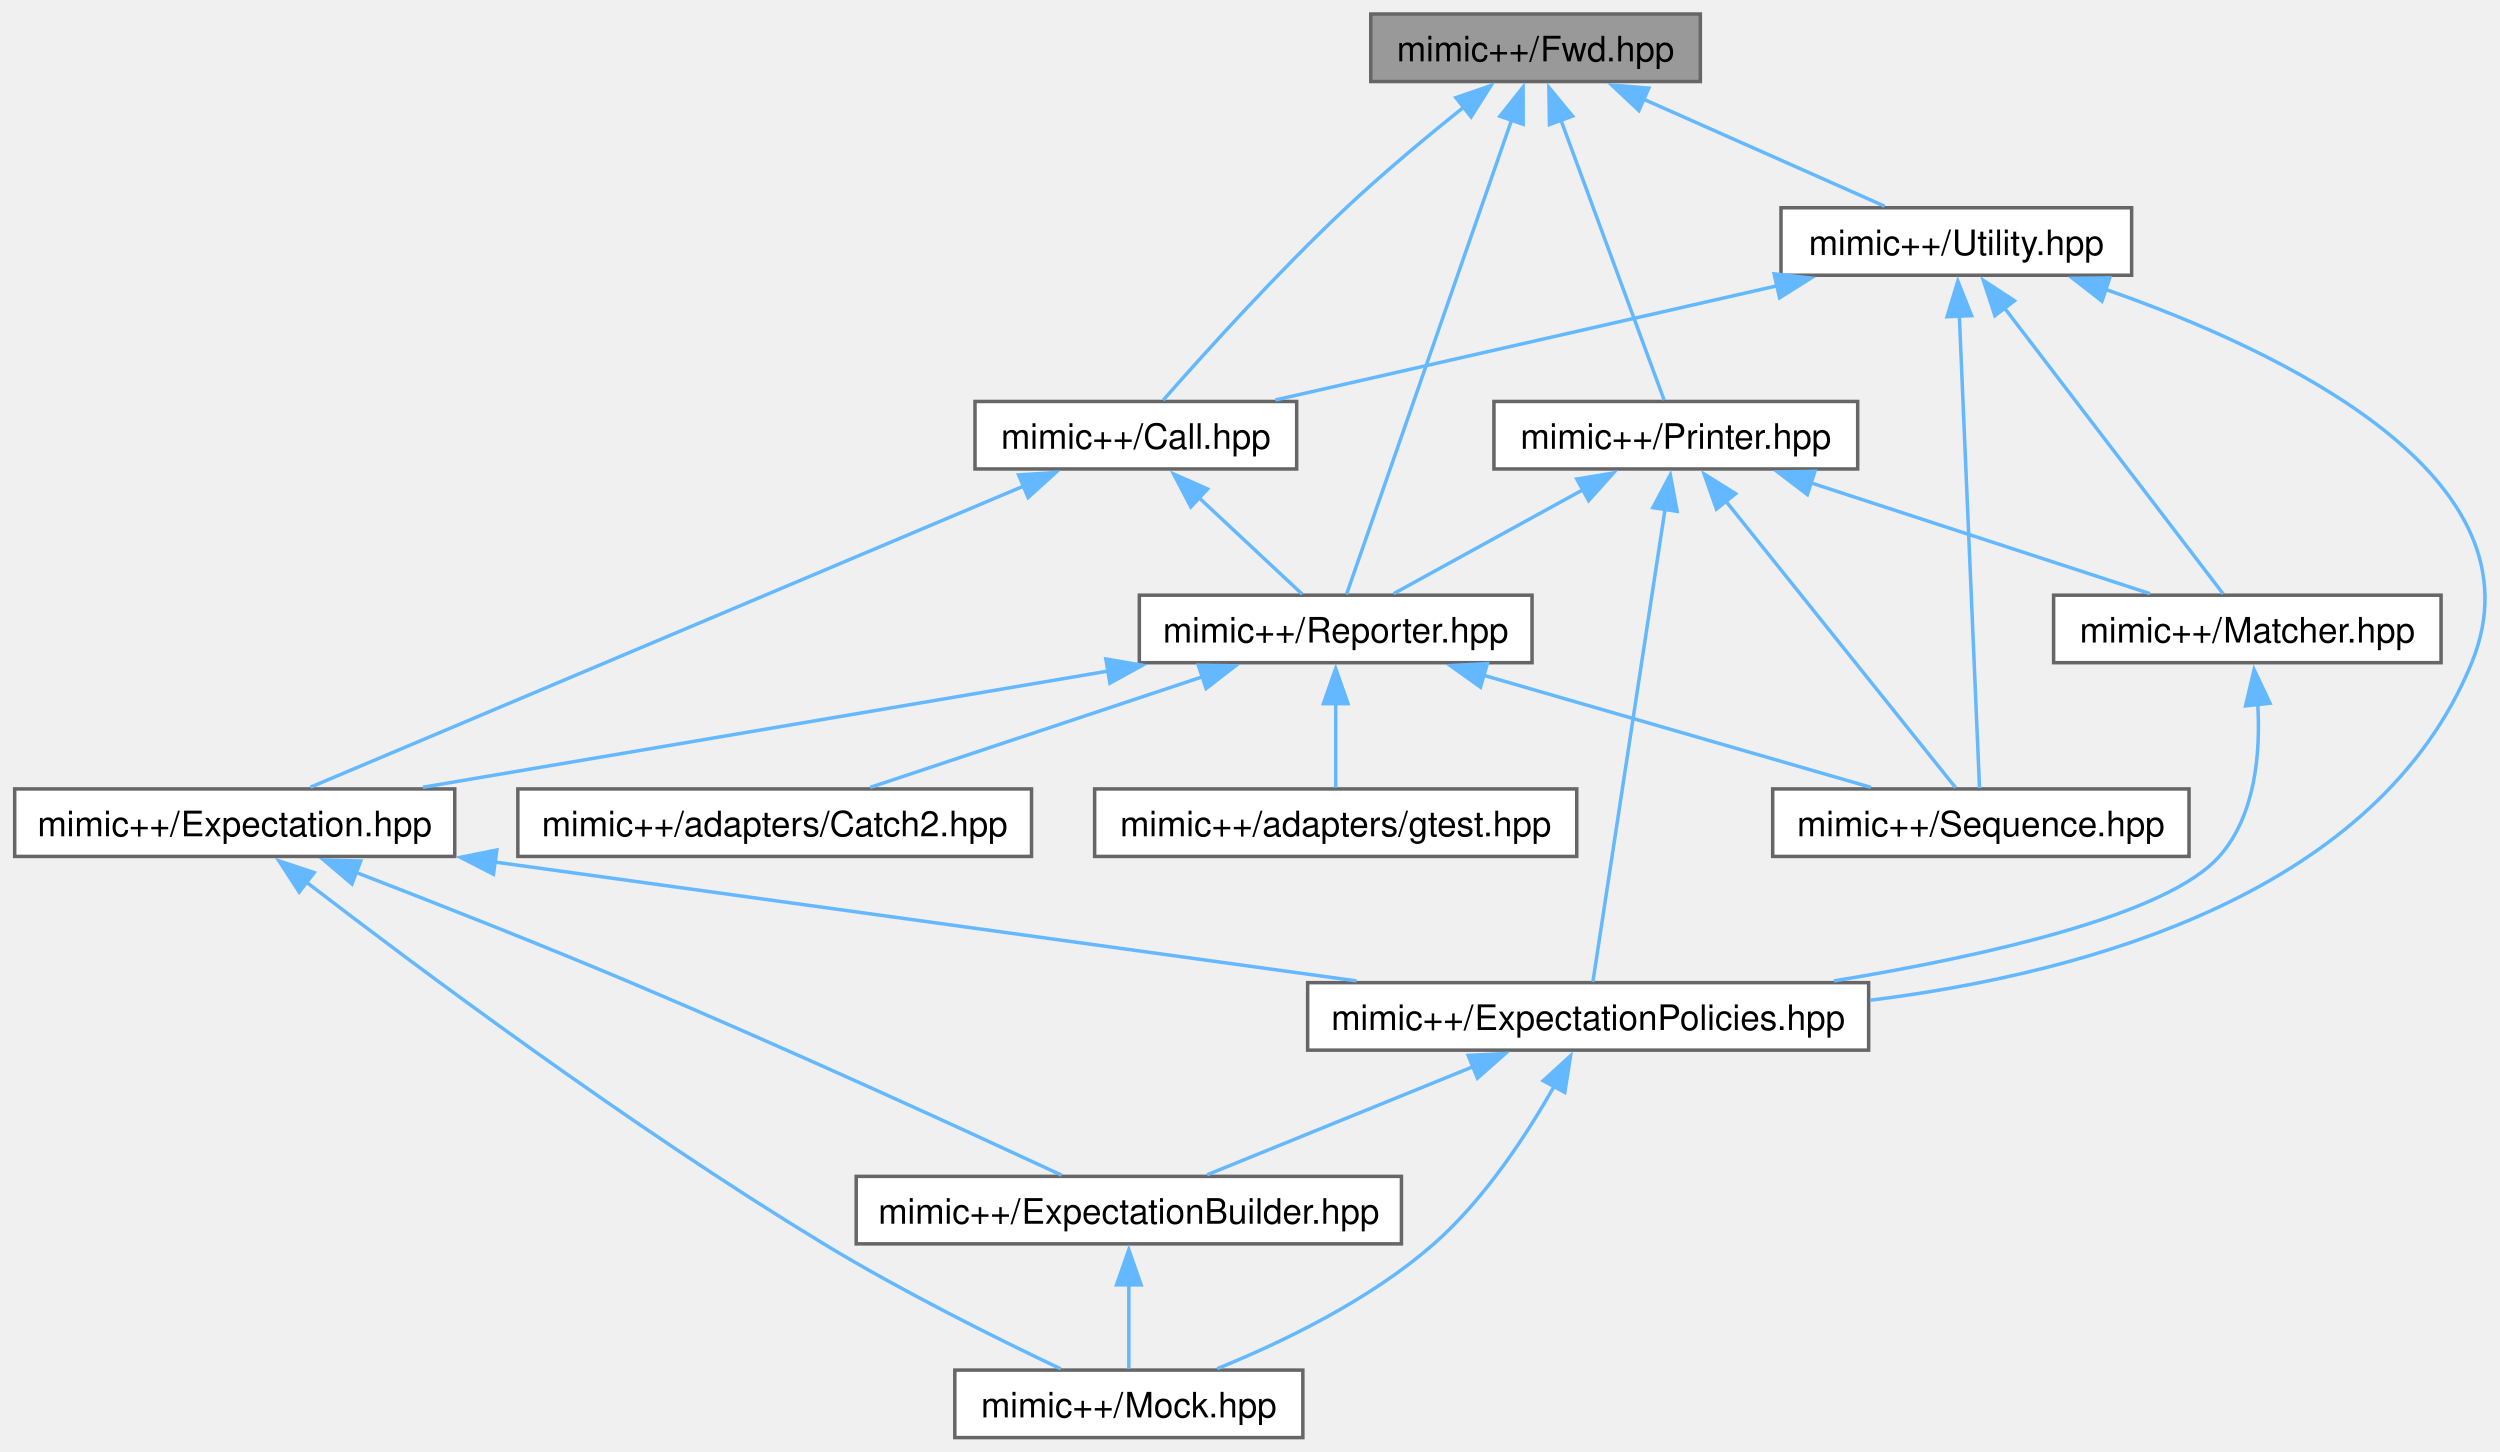
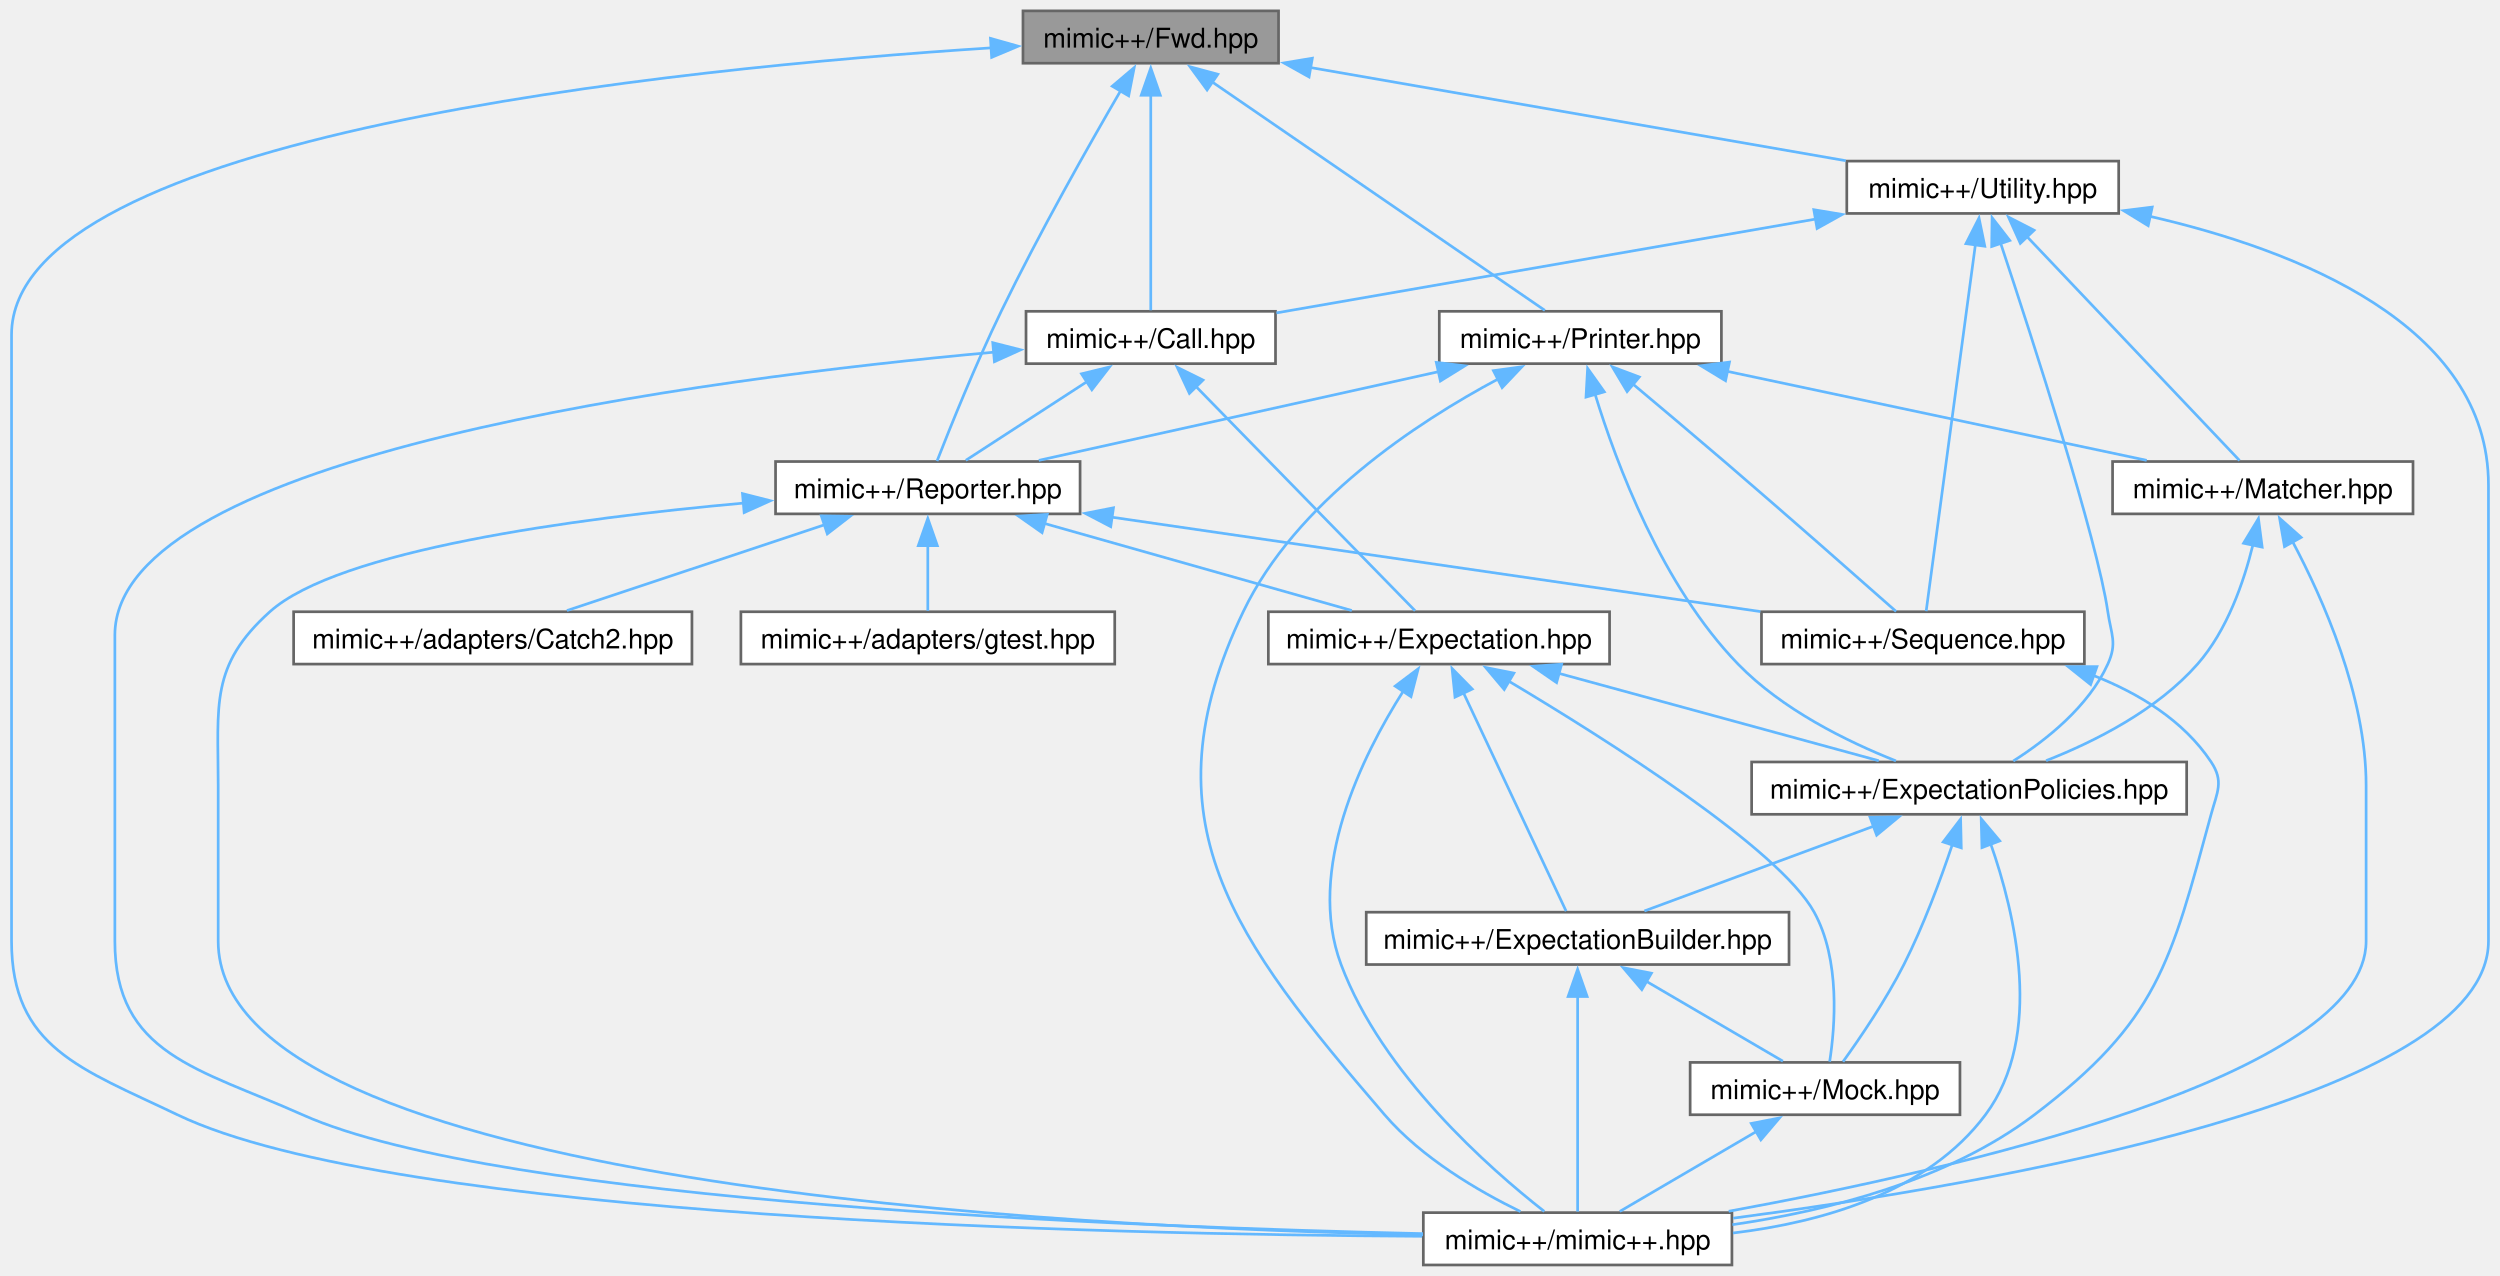
- <svg xmlns="http://www.w3.org/2000/svg" xmlns:xlink="http://www.w3.org/1999/xlink" width="713pt" height="414pt" viewBox="0.00 0.00 712.62 414.00">
-   <g id="graph0" class="graph" transform="scale(1 1) rotate(0) translate(4 410)">
+ <svg xmlns="http://www.w3.org/2000/svg" xmlns:xlink="http://www.w3.org/1999/xlink" width="919pt" height="469pt" viewBox="0.00 0.00 919.00 469.25">
+   <g id="graph0" class="graph" transform="scale(1 1) rotate(0) translate(4 465.25)">
    <g id="Node000001" class="node">
      <g id="a_Node000001">
        <a xlink:title=" ">
-           <polygon fill="#999999" stroke="#666666" points="480.75,-406 386.75,-406 386.75,-386.75 480.75,-386.75 480.75,-406" />
-           <text text-anchor="middle" x="433.75" y="-392.5" font-family="Helvetica,sans-Serif" font-size="10.00">mimic++/Fwd.hpp</text>
+           <polygon fill="#999999" stroke="#666666" points="466,-461.25 372,-461.25 372,-442 466,-442 466,-461.25" />
+           <text text-anchor="middle" x="419" y="-447.75" font-family="Helvetica,sans-Serif" font-size="10.00">mimic++/Fwd.hpp</text>
        </a>
      </g>
    </g>
    <g id="Node000002" class="node">
      <g id="a_Node000002">
        <a xlink:href="../../dc/d44/_call_8hpp.html" target="_top" xlink:title=" ">
-           <polygon fill="white" stroke="#666666" points="365.62,-295.5 273.88,-295.5 273.88,-276.25 365.62,-276.25 365.62,-295.5" />
-           <text text-anchor="middle" x="319.75" y="-282" font-family="Helvetica,sans-Serif" font-size="10.00">mimic++/Call.hpp</text>
+           <polygon fill="white" stroke="#666666" points="464.88,-350.75 373.12,-350.75 373.12,-331.5 464.88,-331.5 464.88,-350.75" />
+           <text text-anchor="middle" x="419" y="-337.25" font-family="Helvetica,sans-Serif" font-size="10.00">mimic++/Call.hpp</text>
        </a>
      </g>
    </g>
    <g id="edge1_Node000001_Node000002" class="edge">
      <g id="a_edge1_Node000001_Node000002">
        <a xlink:title=" ">
-           <path fill="none" stroke="#63b8ff" d="M413.48,-379.63C403.12,-371.33 390.48,-360.82 379.75,-350.75 360,-332.22 338.71,-308.58 327.57,-295.89" />
-           <polygon fill="#63b8ff" stroke="#63b8ff" points="411.03,-382.15 421.04,-385.61 415.37,-376.66 411.03,-382.15" />
-         </a>
-       </g>
-     </g>
-     <g id="Node000007" class="node">
-       <g id="a_Node000007">
+           <path fill="none" stroke="#63b8ff" d="M419,-430.28C419,-406.55 419,-368.39 419,-351.13" />
+           <polygon fill="#63b8ff" stroke="#63b8ff" points="415.5,-430.23 419,-440.23 422.5,-430.23 415.5,-430.23" />
+         </a>
+       </g>
+     </g>
+     <g id="Node000006" class="node">
+       <g id="a_Node000006">
+         <a xlink:href="../../d0/db9/mimic_09_09_8hpp.html" target="_top" xlink:title=" ">
+           <polygon fill="white" stroke="#666666" points="632.75,-19.25 519.25,-19.25 519.25,0 632.75,0 632.75,-19.25" />
+           <text text-anchor="middle" x="576" y="-5.75" font-family="Helvetica,sans-Serif" font-size="10.00">mimic++/mimic++.hpp</text>
+         </a>
+       </g>
+     </g>
+     <g id="edge36_Node000001_Node000006" class="edge">
+       <g id="a_edge36_Node000001_Node000006">
+         <a xlink:title=" ">
+           <path fill="none" stroke="#63b8ff" d="M360.35,-447.65C245.05,-440.19 0,-415.68 0,-342.12 0,-342.12 0,-342.12 0,-119.12 0,-79.87 25.61,-72.23 61,-55.25 140.6,-17.05 402.04,-11.21 518.8,-10.55" />
+           <polygon fill="#63b8ff" stroke="#63b8ff" points="360.04,-451.14 370.24,-448.26 360.48,-444.15 360.04,-451.14" />
+         </a>
+       </g>
+     </g>
+     <g id="Node000008" class="node">
+       <g id="a_Node000008">
        <a xlink:href="../../da/dd9/_reporter_8hpp.html" target="_top" xlink:title=" ">
-           <polygon fill="white" stroke="#666666" points="432.75,-240.25 320.75,-240.25 320.75,-221 432.75,-221 432.75,-240.25" />
-           <text text-anchor="middle" x="376.75" y="-226.75" font-family="Helvetica,sans-Serif" font-size="10.00">mimic++/Reporter.hpp</text>
-         </a>
-       </g>
-     </g>
-     <g id="edge20_Node000001_Node000007" class="edge">
-       <g id="a_edge20_Node000001_Node000007">
-         <a xlink:title=" ">
-           <path fill="none" stroke="#63b8ff" d="M427.06,-376.16C414.7,-340.65 388.74,-266.07 379.83,-240.47" />
-           <polygon fill="#63b8ff" stroke="#63b8ff" points="423.59,-376.85 430.19,-385.14 430.21,-374.55 423.59,-376.85" />
-         </a>
-       </g>
-     </g>
-     <g id="Node000011" class="node">
-       <g id="a_Node000011">
+           <polygon fill="white" stroke="#666666" points="393,-295.5 281,-295.5 281,-276.25 393,-276.25 393,-295.5" />
+           <text text-anchor="middle" x="337" y="-282" font-family="Helvetica,sans-Serif" font-size="10.00">mimic++/Reporter.hpp</text>
+         </a>
+       </g>
+     </g>
+     <g id="edge29_Node000001_Node000008" class="edge">
+       <g id="a_edge29_Node000001_Node000008">
+         <a xlink:title=" ">
+           <path fill="none" stroke="#63b8ff" d="M407.88,-431.82C396.32,-411.97 378,-379.62 364,-350.75 354.65,-331.47 345.25,-308.12 340.39,-295.68" />
+           <polygon fill="#63b8ff" stroke="#63b8ff" points="404.83,-433.54 412.91,-440.4 410.87,-430 404.83,-433.54" />
+         </a>
+       </g>
+     </g>
+     <g id="Node000012" class="node">
+       <g id="a_Node000012">
        <a xlink:href="../../da/dab/_printer_8hpp.html" target="_top" xlink:title=" ">
-           <polygon fill="white" stroke="#666666" points="525.62,-295.5 421.88,-295.5 421.88,-276.25 525.62,-276.25 525.62,-295.5" />
-           <text text-anchor="middle" x="473.75" y="-282" font-family="Helvetica,sans-Serif" font-size="10.00">mimic++/Printer.hpp</text>
-         </a>
-       </g>
-     </g>
-     <g id="edge14_Node000001_Node000011" class="edge">
-       <g id="a_edge14_Node000001_Node000011">
-         <a xlink:title=" ">
-           <path fill="none" stroke="#63b8ff" d="M440.89,-376.01C449.61,-352.37 463.98,-313.38 470.43,-295.88" />
-           <polygon fill="#63b8ff" stroke="#63b8ff" points="437.72,-374.48 437.55,-385.08 444.29,-376.9 437.72,-374.48" />
-         </a>
-       </g>
-     </g>
-     <g id="Node000013" class="node">
-       <g id="a_Node000013">
+           <polygon fill="white" stroke="#666666" points="628.88,-350.75 525.12,-350.75 525.12,-331.5 628.88,-331.5 628.88,-350.75" />
+           <text text-anchor="middle" x="577" y="-337.25" font-family="Helvetica,sans-Serif" font-size="10.00">mimic++/Printer.hpp</text>
+         </a>
+       </g>
+     </g>
+     <g id="edge21_Node000001_Node000012" class="edge">
+       <g id="a_edge21_Node000001_Node000012">
+         <a xlink:title=" ">
+           <path fill="none" stroke="#63b8ff" d="M441.63,-435.08C475.19,-412.04 537.06,-369.55 563.95,-351.09" />
+           <polygon fill="#63b8ff" stroke="#63b8ff" points="439.71,-432.16 433.45,-440.7 443.67,-437.93 439.71,-432.16" />
+         </a>
+       </g>
+     </g>
+     <g id="Node000014" class="node">
+       <g id="a_Node000014">
        <a xlink:href="../../d4/d2c/_utility_8hpp.html" target="_top" xlink:title=" ">
-           <polygon fill="white" stroke="#666666" points="603.75,-350.75 503.75,-350.75 503.75,-331.5 603.75,-331.5 603.75,-350.75" />
-           <text text-anchor="middle" x="553.75" y="-337.25" font-family="Helvetica,sans-Serif" font-size="10.00">mimic++/Utility.hpp</text>
-         </a>
-       </g>
-     </g>
-     <g id="edge21_Node000001_Node000013" class="edge">
-       <g id="a_edge21_Node000001_Node000013">
-         <a xlink:title=" ">
-           <path fill="none" stroke="#63b8ff" d="M464.41,-381.77C486.02,-372.18 514.38,-359.59 533.29,-351.2" />
-           <polygon fill="#63b8ff" stroke="#63b8ff" points="463.21,-378.47 455.49,-385.73 466.05,-384.87 463.21,-378.47" />
+           <polygon fill="white" stroke="#666666" points="775,-406 675,-406 675,-386.75 775,-386.75 775,-406" />
+           <text text-anchor="middle" x="725" y="-392.5" font-family="Helvetica,sans-Serif" font-size="10.00">mimic++/Utility.hpp</text>
+         </a>
+       </g>
+     </g>
+     <g id="edge30_Node000001_Node000014" class="edge">
+       <g id="a_edge30_Node000001_Node000014">
+         <a xlink:title=" ">
+           <path fill="none" stroke="#63b8ff" d="M477.49,-440.45C534.56,-430.51 620.48,-415.56 674.61,-406.14" />
+           <polygon fill="#63b8ff" stroke="#63b8ff" points="477.22,-436.94 467.97,-442.1 478.42,-443.84 477.22,-436.94" />
        </a>
      </g>
    </g>
    <g id="Node000003" class="node">
      <g id="a_Node000003">
        <a xlink:href="../../d5/d8a/_expectation_8hpp.html" target="_top" xlink:title=" ">
-           <polygon fill="white" stroke="#666666" points="125.5,-185 0,-185 0,-165.75 125.5,-165.75 125.5,-185" />
-           <text text-anchor="middle" x="62.75" y="-171.5" font-family="Helvetica,sans-Serif" font-size="10.00">mimic++/Expectation.hpp</text>
+           <polygon fill="white" stroke="#666666" points="587.75,-240.25 462.25,-240.25 462.25,-221 587.75,-221 587.75,-240.25" />
+           <text text-anchor="middle" x="525" y="-226.75" font-family="Helvetica,sans-Serif" font-size="10.00">mimic++/Expectation.hpp</text>
        </a>
      </g>
    </g>
    <g id="edge2_Node000002_Node000003" class="edge">
      <g id="a_edge2_Node000002_Node000003">
        <a xlink:title=" ">
-           <path fill="none" stroke="#63b8ff" d="M287.77,-271.38C234.66,-248.95 129.61,-204.6 84.34,-185.49" />
-           <polygon fill="#63b8ff" stroke="#63b8ff" points="286.31,-274.56 296.89,-275.22 289.03,-268.11 286.31,-274.56" />
-         </a>
-       </g>
-     </g>
-     <g id="edge9_Node000002_Node000007" class="edge">
-       <g id="a_edge9_Node000002_Node000007">
-         <a xlink:title=" ">
-           <path fill="none" stroke="#63b8ff" d="M337.7,-268.11C347.48,-258.97 359.19,-248.03 367.22,-240.52" />
-           <polygon fill="#63b8ff" stroke="#63b8ff" points="335.44,-265.42 330.53,-274.81 340.22,-270.54 335.44,-265.42" />
+           <path fill="none" stroke="#63b8ff" d="M435.45,-323.28C458.21,-299.99 498.48,-258.77 516.21,-240.63" />
+           <polygon fill="#63b8ff" stroke="#63b8ff" points="433.22,-320.56 428.73,-330.16 438.22,-325.46 433.22,-320.56" />
+         </a>
+       </g>
+     </g>
+     <g id="edge20_Node000002_Node000006" class="edge">
+       <g id="a_edge20_Node000002_Node000006">
+         <a xlink:title=" ">
+           <path fill="none" stroke="#63b8ff" d="M361.48,-335.74C255.02,-326.02 38,-298.07 38,-231.62 38,-231.62 38,-231.62 38,-119.12 38,-77.34 68.86,-72.32 107,-55.25 179.32,-22.88 410.82,-13.95 519.12,-11.52" />
+           <polygon fill="#63b8ff" stroke="#63b8ff" points="360.89,-339.2 371.16,-336.59 361.5,-332.22 360.89,-339.2" />
+         </a>
+       </g>
+     </g>
+     <g id="edge13_Node000002_Node000008" class="edge">
+       <g id="a_edge13_Node000002_Node000008">
+         <a xlink:title=" ">
+           <path fill="none" stroke="#63b8ff" d="M395.79,-325.05C381.35,-315.67 363.25,-303.92 350.98,-295.95" />
+           <polygon fill="#63b8ff" stroke="#63b8ff" points="393.53,-327.76 403.82,-330.27 397.34,-321.89 393.53,-327.76" />
        </a>
      </g>
    </g>
    <g id="Node000004" class="node">
      <g id="a_Node000004">
        <a xlink:href="../../d2/d4f/_expectation_builder_8hpp.html" target="_top" xlink:title=" ">
-           <polygon fill="white" stroke="#666666" points="395.5,-74.5 240,-74.5 240,-55.25 395.5,-55.25 395.5,-74.5" />
-           <text text-anchor="middle" x="317.75" y="-61" font-family="Helvetica,sans-Serif" font-size="10.00">mimic++/ExpectationBuilder.hpp</text>
+           <polygon fill="white" stroke="#666666" points="653.75,-129.75 498.25,-129.75 498.25,-110.5 653.75,-110.5 653.75,-129.75" />
+           <text text-anchor="middle" x="576" y="-116.25" font-family="Helvetica,sans-Serif" font-size="10.00">mimic++/ExpectationBuilder.hpp</text>
        </a>
      </g>
    </g>
    <g id="edge3_Node000003_Node000004" class="edge">
      <g id="a_edge3_Node000003_Node000004">
        <a xlink:title=" ">
-           <path fill="none" stroke="#63b8ff" d="M97.38,-161.18C119.83,-152.51 149.65,-140.77 175.75,-129.75 220.08,-111.04 271.41,-87.47 298.58,-74.84" />
-           <polygon fill="#63b8ff" stroke="#63b8ff" points="96.18,-157.89 88.1,-164.75 98.69,-164.43 96.18,-157.89" />
+           <path fill="none" stroke="#63b8ff" d="M533.95,-210.58C545.05,-186.97 563.5,-147.71 571.77,-130.13" />
+           <polygon fill="#63b8ff" stroke="#63b8ff" points="530.9,-208.84 529.82,-219.38 537.24,-211.82 530.9,-208.84" />
        </a>
      </g>
    </g>
    <g id="Node000005" class="node">
      <g id="a_Node000005">
        <a xlink:href="../../d5/dc5/_mock_8hpp.html" target="_top" xlink:title=" ">
-           <polygon fill="white" stroke="#666666" points="367.38,-19.25 268.12,-19.25 268.12,0 367.38,0 367.38,-19.25" />
-           <text text-anchor="middle" x="317.75" y="-5.75" font-family="Helvetica,sans-Serif" font-size="10.00">mimic++/Mock.hpp</text>
-         </a>
-       </g>
-     </g>
-     <g id="edge8_Node000003_Node000005" class="edge">
-       <g id="a_edge8_Node000003_Node000005">
-         <a xlink:title=" ">
-           <path fill="none" stroke="#63b8ff" d="M83.12,-158.48C114.1,-134.66 175.31,-88.89 230.75,-55.25 253.24,-41.6 280.39,-28.12 298.31,-19.61" />
-           <polygon fill="#63b8ff" stroke="#63b8ff" points="81.14,-155.59 75.37,-164.48 85.42,-161.13 81.14,-155.59" />
-         </a>
-       </g>
-     </g>
-     <g id="Node000006" class="node">
-       <g id="a_Node000006">
+           <polygon fill="white" stroke="#666666" points="716.62,-74.5 617.38,-74.5 617.38,-55.25 716.62,-55.25 716.62,-74.5" />
+           <text text-anchor="middle" x="667" y="-61" font-family="Helvetica,sans-Serif" font-size="10.00">mimic++/Mock.hpp</text>
+         </a>
+       </g>
+     </g>
+     <g id="edge11_Node000003_Node000005" class="edge">
+       <g id="a_edge11_Node000003_Node000005">
+         <a xlink:title=" ">
+           <path fill="none" stroke="#63b8ff" d="M550.74,-214.68C587,-193.06 650.14,-153.09 663,-129.75 672.65,-112.23 670.71,-87.77 668.7,-74.79" />
+           <polygon fill="#63b8ff" stroke="#63b8ff" points="549,-211.65 542.17,-219.75 552.56,-217.68 549,-211.65" />
+         </a>
+       </g>
+     </g>
+     <g id="edge12_Node000003_Node000006" class="edge">
+       <g id="a_edge12_Node000003_Node000006">
+         <a xlink:title=" ">
+           <path fill="none" stroke="#63b8ff" d="M511.86,-211.04C496.84,-187.39 475.92,-145.42 489,-110.5 504.08,-70.23 543.55,-35.5 563.73,-19.7" />
+           <polygon fill="#63b8ff" stroke="#63b8ff" points="508.89,-212.9 517.36,-219.27 514.71,-209.01 508.89,-212.9" />
+         </a>
+       </g>
+     </g>
+     <g id="Node000007" class="node">
+       <g id="a_Node000007">
        <a xlink:href="../../d8/de5/_expectation_policies_8hpp.html" target="_top" xlink:title=" ">
-           <polygon fill="white" stroke="#666666" points="528.75,-129.75 368.75,-129.75 368.75,-110.5 528.75,-110.5 528.75,-129.75" />
-           <text text-anchor="middle" x="448.75" y="-116.25" font-family="Helvetica,sans-Serif" font-size="10.00">mimic++/ExpectationPolicies.hpp</text>
-         </a>
-       </g>
-     </g>
-     <g id="edge5_Node000003_Node000006" class="edge">
-       <g id="a_edge5_Node000003_Node000006">
-         <a xlink:title=" ">
-           <path fill="none" stroke="#63b8ff" d="M136.73,-164.17C207.84,-154.36 314.32,-139.67 382.67,-130.24" />
-           <polygon fill="#63b8ff" stroke="#63b8ff" points="136.55,-160.66 127.13,-165.49 137.51,-167.59 136.55,-160.66" />
+           <polygon fill="white" stroke="#666666" points="800,-185 640,-185 640,-165.75 800,-165.75 800,-185" />
+           <text text-anchor="middle" x="720" y="-171.5" font-family="Helvetica,sans-Serif" font-size="10.00">mimic++/ExpectationPolicies.hpp</text>
+         </a>
+       </g>
+     </g>
+     <g id="edge7_Node000003_Node000007" class="edge">
+       <g id="a_edge7_Node000003_Node000007">
+         <a xlink:title=" ">
+           <path fill="none" stroke="#63b8ff" d="M569.15,-217.57C604.85,-207.82 654.35,-194.3 686.76,-185.45" />
+           <polygon fill="#63b8ff" stroke="#63b8ff" points="568.26,-214.18 559.54,-220.19 570.11,-220.94 568.26,-214.18" />
        </a>
      </g>
    </g>
    <g id="edge4_Node000004_Node000005" class="edge">
      <g id="a_edge4_Node000004_Node000005">
        <a xlink:title=" ">
-           <path fill="none" stroke="#63b8ff" d="M317.75,-43.63C317.75,-35.34 317.75,-26.17 317.75,-19.61" />
-           <polygon fill="#63b8ff" stroke="#63b8ff" points="314.25,-43.57 317.75,-53.57 321.25,-43.57 314.25,-43.57" />
-         </a>
-       </g>
-     </g>
-     <g id="edge6_Node000006_Node000004" class="edge">
-       <g id="a_edge6_Node000006_Node000004">
-         <a xlink:title=" ">
-           <path fill="none" stroke="#63b8ff" d="M415.93,-105.78C392.25,-96.16 360.91,-83.42 340.08,-74.95" />
-           <polygon fill="#63b8ff" stroke="#63b8ff" points="414.54,-109 425.13,-109.52 417.18,-102.51 414.54,-109" />
-         </a>
-       </g>
-     </g>
-     <g id="edge7_Node000006_Node000005" class="edge">
-       <g id="a_edge7_Node000006_Node000005">
-         <a xlink:title=" ">
-           <path fill="none" stroke="#63b8ff" d="M439.16,-100.38C431.35,-86.56 419.28,-68.01 404.75,-55.25 386.51,-39.23 361.5,-27.18 342.98,-19.67" />
-           <polygon fill="#63b8ff" stroke="#63b8ff" points="435.93,-101.77 443.74,-108.92 442.09,-98.45 435.93,-101.77" />
-         </a>
-       </g>
-     </g>
-     <g id="edge10_Node000007_Node000003" class="edge">
-       <g id="a_edge10_Node000007_Node000003">
-         <a xlink:title=" ">
-           <path fill="none" stroke="#63b8ff" d="M311.93,-218.63C254.14,-208.83 170.54,-194.65 116.41,-185.48" />
-           <polygon fill="#63b8ff" stroke="#63b8ff" points="311.19,-222.06 321.64,-220.28 312.36,-215.16 311.19,-222.06" />
-         </a>
-       </g>
-     </g>
-     <g id="Node000008" class="node">
-       <g id="a_Node000008">
-         <a xlink:href="../../d8/de4/_sequence_8hpp.html" target="_top" xlink:title=" ">
-           <polygon fill="white" stroke="#666666" points="620.12,-185 501.38,-185 501.38,-165.75 620.12,-165.75 620.12,-185" />
-           <text text-anchor="middle" x="560.75" y="-171.5" font-family="Helvetica,sans-Serif" font-size="10.00">mimic++/Sequence.hpp</text>
-         </a>
-       </g>
-     </g>
-     <g id="edge11_Node000007_Node000008" class="edge">
-       <g id="a_edge11_Node000007_Node000008">
-         <a xlink:title=" ">
-           <path fill="none" stroke="#63b8ff" d="M418.85,-217.44C452.5,-207.7 498.93,-194.27 529.38,-185.45" />
-           <polygon fill="#63b8ff" stroke="#63b8ff" points="418.05,-214.03 409.42,-220.17 420,-220.75 418.05,-214.03" />
+           <path fill="none" stroke="#63b8ff" d="M601.29,-104.32C617.4,-94.9 637.74,-83 651.49,-74.95" />
+           <polygon fill="#63b8ff" stroke="#63b8ff" points="599.61,-101.26 592.74,-109.33 603.14,-107.3 599.61,-101.26" />
+         </a>
+       </g>
+     </g>
+     <g id="edge6_Node000004_Node000006" class="edge">
+       <g id="a_edge6_Node000004_Node000006">
+         <a xlink:title=" ">
+           <path fill="none" stroke="#63b8ff" d="M576,-98.78C576,-75.05 576,-36.89 576,-19.63" />
+           <polygon fill="#63b8ff" stroke="#63b8ff" points="572.5,-98.73 576,-108.73 579.5,-98.73 572.5,-98.73" />
+         </a>
+       </g>
+     </g>
+     <g id="edge5_Node000005_Node000006" class="edge">
+       <g id="a_edge5_Node000005_Node000006">
+         <a xlink:title=" ">
+           <path fill="none" stroke="#63b8ff" d="M641.71,-49.07C625.6,-39.65 605.26,-27.75 591.51,-19.7" />
+           <polygon fill="#63b8ff" stroke="#63b8ff" points="639.86,-52.05 650.26,-54.08 643.39,-46.01 639.86,-52.05" />
+         </a>
+       </g>
+     </g>
+     <g id="edge8_Node000007_Node000004" class="edge">
+       <g id="a_edge8_Node000007_Node000004">
+         <a xlink:title=" ">
+           <path fill="none" stroke="#63b8ff" d="M684.97,-161.42C658.83,-151.75 623.76,-138.79 600.55,-130.2" />
+           <polygon fill="#63b8ff" stroke="#63b8ff" points="683.56,-164.63 694.15,-164.82 685.99,-158.07 683.56,-164.63" />
+         </a>
+       </g>
+     </g>
+     <g id="edge9_Node000007_Node000005" class="edge">
+       <g id="a_edge9_Node000007_Node000005">
+         <a xlink:title=" ">
+           <path fill="none" stroke="#63b8ff" d="M713.81,-154.59C709.48,-141.73 703.21,-124.76 696,-110.5 689.42,-97.47 679.91,-83.53 673.6,-74.76" />
+           <polygon fill="#63b8ff" stroke="#63b8ff" points="710.44,-155.57 716.86,-164 717.1,-153.41 710.44,-155.57" />
+         </a>
+       </g>
+     </g>
+     <g id="edge10_Node000007_Node000006" class="edge">
+       <g id="a_edge10_Node000007_Node000006">
+         <a xlink:title=" ">
+           <path fill="none" stroke="#63b8ff" d="M727.89,-154.98C736.88,-129.43 747.7,-84.34 726,-55.25 704.72,-26.72 665.94,-15.7 633.14,-11.75" />
+           <polygon fill="#63b8ff" stroke="#63b8ff" points="724.71,-153.5 724.43,-164.09 731.25,-155.98 724.71,-153.5" />
+         </a>
+       </g>
+     </g>
+     <g id="edge14_Node000008_Node000003" class="edge">
+       <g id="a_edge14_Node000008_Node000003">
+         <a xlink:title=" ">
+           <path fill="none" stroke="#63b8ff" d="M379.56,-272.82C413.98,-263.07 461.7,-249.55 492.95,-240.7" />
+           <polygon fill="#63b8ff" stroke="#63b8ff" points="379.02,-269.34 370.35,-275.43 380.92,-276.07 379.02,-269.34" />
+         </a>
+       </g>
+     </g>
+     <g id="edge19_Node000008_Node000006" class="edge">
+       <g id="a_edge19_Node000008_Node000006">
+         <a xlink:title=" ">
+           <path fill="none" stroke="#63b8ff" d="M269.26,-280.22C206.83,-274.58 120.17,-262.86 95,-240.25 72.97,-220.45 76,-205.99 76,-176.38 76,-176.38 76,-176.38 76,-119.12 76,-29.3 388.08,-13.68 519.13,-11.09" />
+           <polygon fill="#63b8ff" stroke="#63b8ff" points="268.84,-283.7 279.11,-281.08 269.45,-276.73 268.84,-283.7" />
        </a>
      </g>
    </g>
    <g id="Node000009" class="node">
      <g id="a_Node000009">
-         <a xlink:href="../../d3/d04/_catch2_8hpp.html" target="_top" xlink:title=" ">
-           <polygon fill="white" stroke="#666666" points="290,-185 143.5,-185 143.5,-165.75 290,-165.75 290,-185" />
-           <text text-anchor="middle" x="216.75" y="-171.5" font-family="Helvetica,sans-Serif" font-size="10.00">mimic++/adapters/Catch2.hpp</text>
-         </a>
-       </g>
-     </g>
-     <g id="edge12_Node000007_Node000009" class="edge">
-       <g id="a_edge12_Node000007_Node000009">
-         <a xlink:title=" ">
-           <path fill="none" stroke="#63b8ff" d="M338.99,-217.06C309.83,-207.35 270.16,-194.15 244.02,-185.45" />
-           <polygon fill="#63b8ff" stroke="#63b8ff" points="337.58,-220.28 348.17,-220.11 339.79,-213.64 337.58,-220.28" />
+         <a xlink:href="../../d8/de4/_sequence_8hpp.html" target="_top" xlink:title=" ">
+           <polygon fill="white" stroke="#666666" points="762.38,-240.25 643.62,-240.25 643.62,-221 762.38,-221 762.38,-240.25" />
+           <text text-anchor="middle" x="703" y="-226.75" font-family="Helvetica,sans-Serif" font-size="10.00">mimic++/Sequence.hpp</text>
+         </a>
+       </g>
+     </g>
+     <g id="edge15_Node000008_Node000009" class="edge">
+       <g id="a_edge15_Node000008_Node000009">
+         <a xlink:title=" ">
+           <path fill="none" stroke="#63b8ff" d="M404.46,-275.06C472.86,-265.11 577.7,-249.86 643.2,-240.32" />
+           <polygon fill="#63b8ff" stroke="#63b8ff" points="404.28,-271.55 394.88,-276.45 405.28,-278.48 404.28,-271.55" />
        </a>
      </g>
    </g>
    <g id="Node000010" class="node">
      <g id="a_Node000010">
+         <a xlink:href="../../d3/d04/_catch2_8hpp.html" target="_top" xlink:title=" ">
+           <polygon fill="white" stroke="#666666" points="250.25,-240.25 103.75,-240.25 103.75,-221 250.25,-221 250.25,-240.25" />
+           <text text-anchor="middle" x="177" y="-226.75" font-family="Helvetica,sans-Serif" font-size="10.00">mimic++/adapters/Catch2.hpp</text>
+         </a>
+       </g>
+     </g>
+     <g id="edge17_Node000008_Node000010" class="edge">
+       <g id="a_edge17_Node000008_Node000010">
+         <a xlink:title=" ">
+           <path fill="none" stroke="#63b8ff" d="M299.24,-272.31C270.08,-262.6 230.41,-249.4 204.27,-240.7" />
+           <polygon fill="#63b8ff" stroke="#63b8ff" points="297.83,-275.53 308.42,-275.36 300.04,-268.89 297.83,-275.53" />
+         </a>
+       </g>
+     </g>
+     <g id="Node000011" class="node">
+       <g id="a_Node000011">
        <a xlink:href="../../d5/db1/gtest_8hpp.html" target="_top" xlink:title=" ">
-           <polygon fill="white" stroke="#666666" points="445.5,-185 308,-185 308,-165.75 445.5,-165.75 445.5,-185" />
-           <text text-anchor="middle" x="376.75" y="-171.5" font-family="Helvetica,sans-Serif" font-size="10.00">mimic++/adapters/gtest.hpp</text>
-         </a>
-       </g>
-     </g>
-     <g id="edge13_Node000007_Node000010" class="edge">
-       <g id="a_edge13_Node000007_Node000010">
-         <a xlink:title=" ">
-           <path fill="none" stroke="#63b8ff" d="M376.75,-209.38C376.75,-201.09 376.75,-191.92 376.75,-185.36" />
-           <polygon fill="#63b8ff" stroke="#63b8ff" points="373.25,-209.32 376.75,-219.32 380.25,-209.32 373.25,-209.32" />
-         </a>
-       </g>
-     </g>
-     <g id="edge15_Node000011_Node000006" class="edge">
-       <g id="a_edge15_Node000011_Node000006">
-         <a xlink:title=" ">
-           <path fill="none" stroke="#63b8ff" d="M470.67,-264.72C465.2,-228.86 453.98,-155.35 450.1,-129.97" />
-           <polygon fill="#63b8ff" stroke="#63b8ff" points="467.21,-265.22 472.18,-274.57 474.13,-264.16 467.21,-265.22" />
-         </a>
-       </g>
-     </g>
-     <g id="edge18_Node000011_Node000007" class="edge">
-       <g id="a_edge18_Node000011_Node000007">
-         <a xlink:title=" ">
-           <path fill="none" stroke="#63b8ff" d="M447.28,-270.34C430.04,-260.88 408.08,-248.83 393.29,-240.7" />
-           <polygon fill="#63b8ff" stroke="#63b8ff" points="445.52,-273.37 455.97,-275.11 448.89,-267.23 445.52,-273.37" />
-         </a>
-       </g>
-     </g>
-     <g id="edge19_Node000011_Node000008" class="edge">
-       <g id="a_edge19_Node000011_Node000008">
-         <a xlink:title=" ">
-           <path fill="none" stroke="#63b8ff" d="M488,-267.1C506.8,-243.66 539.17,-203.28 553.53,-185.38" />
-           <polygon fill="#63b8ff" stroke="#63b8ff" points="485.34,-264.82 481.82,-274.82 490.8,-269.2 485.34,-264.82" />
-         </a>
-       </g>
-     </g>
-     <g id="Node000012" class="node">
-       <g id="a_Node000012">
+           <polygon fill="white" stroke="#666666" points="405.75,-240.25 268.25,-240.25 268.25,-221 405.75,-221 405.75,-240.25" />
+           <text text-anchor="middle" x="337" y="-226.75" font-family="Helvetica,sans-Serif" font-size="10.00">mimic++/adapters/gtest.hpp</text>
+         </a>
+       </g>
+     </g>
+     <g id="edge18_Node000008_Node000011" class="edge">
+       <g id="a_edge18_Node000008_Node000011">
+         <a xlink:title=" ">
+           <path fill="none" stroke="#63b8ff" d="M337,-264.63C337,-256.34 337,-247.17 337,-240.61" />
+           <polygon fill="#63b8ff" stroke="#63b8ff" points="333.5,-264.57 337,-274.57 340.5,-264.57 333.5,-264.57" />
+         </a>
+       </g>
+     </g>
+     <g id="edge16_Node000009_Node000006" class="edge">
+       <g id="a_edge16_Node000009_Node000006">
+         <a xlink:title=" ">
+           <path fill="none" stroke="#63b8ff" d="M765.53,-216.88C782.47,-210.26 798.89,-200.22 809,-185 813.73,-177.87 811.25,-174 809,-165.75 794.03,-110.77 789.38,-89.7 744,-55.25 712.03,-30.98 667.94,-19.88 632.94,-14.82" />
+           <polygon fill="#63b8ff" stroke="#63b8ff" points="764.68,-213.47 756.4,-220.08 767,-220.08 764.68,-213.47" />
+         </a>
+       </g>
+     </g>
+     <g id="edge28_Node000012_Node000006" class="edge">
+       <g id="a_edge28_Node000012_Node000006">
+         <a xlink:title=" ">
+           <path fill="none" stroke="#63b8ff" d="M546.89,-325.93C516.8,-309.88 472.32,-280.62 453,-240.25 416.13,-163.21 449.35,-120.04 505,-55.25 518.66,-39.35 539.42,-27.22 554.97,-19.64" />
+           <polygon fill="#63b8ff" stroke="#63b8ff" points="545.03,-328.91 555.52,-330.36 548.23,-322.68 545.03,-328.91" />
+         </a>
+       </g>
+     </g>
+     <g id="edge22_Node000012_Node000007" class="edge">
+       <g id="a_edge22_Node000012_Node000007">
+         <a xlink:title=" ">
+           <path fill="none" stroke="#63b8ff" d="M582.4,-320.33C590.26,-294.67 607.06,-249.8 635,-221 651.13,-204.37 674.8,-192.64 693.07,-185.4" />
+           <polygon fill="#63b8ff" stroke="#63b8ff" points="579.08,-319.2 579.67,-329.78 585.81,-321.14 579.08,-319.2" />
+         </a>
+       </g>
+     </g>
+     <g id="edge26_Node000012_Node000008" class="edge">
+       <g id="a_edge26_Node000012_Node000008">
+         <a xlink:title=" ">
+           <path fill="none" stroke="#63b8ff" d="M524.93,-328.57C480.8,-318.78 418.4,-304.94 377.82,-295.93" />
+           <polygon fill="#63b8ff" stroke="#63b8ff" points="524.02,-331.95 534.54,-330.7 525.53,-325.12 524.02,-331.95" />
+         </a>
+       </g>
+     </g>
+     <g id="edge27_Node000012_Node000009" class="edge">
+       <g id="a_edge27_Node000012_Node000009">
+         <a xlink:title=" ">
+           <path fill="none" stroke="#63b8ff" d="M596.4,-323.94C606.46,-315.51 618.93,-305 630,-295.5 652.75,-275.98 679.15,-252.72 693.13,-240.36" />
+           <polygon fill="#63b8ff" stroke="#63b8ff" points="594.2,-321.22 588.77,-330.32 598.69,-326.59 594.2,-321.22" />
+         </a>
+       </g>
+     </g>
+     <g id="Node000013" class="node">
+       <g id="a_Node000013">
        <a xlink:href="../../dd/d50/_matcher_8hpp.html" target="_top" xlink:title=" ">
-           <polygon fill="white" stroke="#666666" points="692,-240.25 581.5,-240.25 581.5,-221 692,-221 692,-240.25" />
-           <text text-anchor="middle" x="636.75" y="-226.75" font-family="Helvetica,sans-Serif" font-size="10.00">mimic++/Matcher.hpp</text>
-         </a>
-       </g>
-     </g>
-     <g id="edge16_Node000011_Node000012" class="edge">
-       <g id="a_edge16_Node000011_Node000012">
-         <a xlink:title=" ">
-           <path fill="none" stroke="#63b8ff" d="M512.21,-272.31C541.93,-262.6 582.34,-249.4 608.96,-240.7" />
-           <polygon fill="#63b8ff" stroke="#63b8ff" points="511.26,-268.94 502.84,-275.37 513.43,-275.59 511.26,-268.94" />
-         </a>
-       </g>
-     </g>
-     <g id="edge17_Node000012_Node000006" class="edge">
-       <g id="a_edge17_Node000012_Node000006">
-         <a xlink:title=" ">
-           <path fill="none" stroke="#63b8ff" d="M639.72,-209.18C640.54,-195.29 639.09,-177.39 628.75,-165.75 614,-149.14 562.85,-137.47 518.82,-130.24" />
-           <polygon fill="#63b8ff" stroke="#63b8ff" points="636.25,-208.69 638.68,-219.01 643.21,-209.43 636.25,-208.69" />
-         </a>
-       </g>
-     </g>
-     <g id="edge22_Node000013_Node000002" class="edge">
-       <g id="a_edge22_Node000013_Node000002">
-         <a xlink:title=" ">
-           <path fill="none" stroke="#63b8ff" d="M502.71,-328.51C459.7,-318.72 399.03,-304.92 359.55,-295.93" />
-           <polygon fill="#63b8ff" stroke="#63b8ff" points="501.79,-331.89 512.31,-330.7 503.34,-325.06 501.79,-331.89" />
-         </a>
-       </g>
-     </g>
-     <g id="edge23_Node000013_Node000006" class="edge">
-       <g id="a_edge23_Node000013_Node000006">
-         <a xlink:title=" ">
-           <path fill="none" stroke="#63b8ff" d="M596.19,-327.5C646.87,-309.84 722.29,-273.85 700.75,-221 674.15,-155.74 592.44,-132.65 529.2,-124.73" />
-           <polygon fill="#63b8ff" stroke="#63b8ff" points="595.29,-324.12 586.92,-330.62 597.51,-330.75 595.29,-324.12" />
-         </a>
-       </g>
-     </g>
-     <g id="edge25_Node000013_Node000008" class="edge">
-       <g id="a_edge25_Node000013_Node000008">
-         <a xlink:title=" ">
-           <path fill="none" stroke="#63b8ff" d="M554.61,-319.97C556.14,-284.11 559.29,-210.6 560.37,-185.22" />
-           <polygon fill="#63b8ff" stroke="#63b8ff" points="551.12,-319.67 554.19,-329.81 558.11,-319.97 551.12,-319.67" />
-         </a>
-       </g>
-     </g>
-     <g id="edge24_Node000013_Node000012" class="edge">
-       <g id="a_edge24_Node000013_Node000012">
-         <a xlink:title=" ">
-           <path fill="none" stroke="#63b8ff" d="M567.35,-322.35C585.28,-298.91 616.17,-258.53 629.86,-240.63" />
-           <polygon fill="#63b8ff" stroke="#63b8ff" points="564.76,-319.97 561.46,-330.04 570.32,-324.23 564.76,-319.97" />
+           <polygon fill="white" stroke="#666666" points="883.25,-295.5 772.75,-295.5 772.75,-276.25 883.25,-276.25 883.25,-295.5" />
+           <text text-anchor="middle" x="828" y="-282" font-family="Helvetica,sans-Serif" font-size="10.00">mimic++/Matcher.hpp</text>
+         </a>
+       </g>
+     </g>
+     <g id="edge23_Node000012_Node000013" class="edge">
+       <g id="a_edge23_Node000012_Node000013">
+         <a xlink:title=" ">
+           <path fill="none" stroke="#63b8ff" d="M630.87,-328.7C677.05,-318.9 742.69,-304.97 785.31,-295.93" />
+           <polygon fill="#63b8ff" stroke="#63b8ff" points="630.4,-325.22 621.34,-330.72 631.85,-332.07 630.4,-325.22" />
+         </a>
+       </g>
+     </g>
+     <g id="edge25_Node000013_Node000006" class="edge">
+       <g id="a_edge25_Node000013_Node000006">
+         <a xlink:title=" ">
+           <path fill="none" stroke="#63b8ff" d="M838.93,-266.09C850.16,-244.99 866,-209.37 866,-176.38 866,-176.38 866,-176.38 866,-119.12 866,-69.6 715.78,-35.16 631.57,-19.75" />
+           <polygon fill="#63b8ff" stroke="#63b8ff" points="835.98,-264.2 834.18,-274.64 842.1,-267.6 835.98,-264.2" />
+         </a>
+       </g>
+     </g>
+     <g id="edge24_Node000013_Node000007" class="edge">
+       <g id="a_edge24_Node000013_Node000007">
+         <a xlink:title=" ">
+           <path fill="none" stroke="#63b8ff" d="M824.38,-264.9C821.04,-251.23 814.9,-233.4 804,-221 789.18,-204.13 766.39,-192.59 748.3,-185.48" />
+           <polygon fill="#63b8ff" stroke="#63b8ff" points="820.92,-265.46 826.4,-274.53 827.77,-264.02 820.92,-265.46" />
+         </a>
+       </g>
+     </g>
+     <g id="edge31_Node000014_Node000002" class="edge">
+       <g id="a_edge31_Node000014_Node000002">
+         <a xlink:title=" ">
+           <path fill="none" stroke="#63b8ff" d="M663.49,-384.67C604.93,-374.48 518.09,-359.37 465.21,-350.17" />
+           <polygon fill="#63b8ff" stroke="#63b8ff" points="662.87,-388.12 673.32,-386.38 664.07,-381.22 662.87,-388.12" />
+         </a>
+       </g>
+     </g>
+     <g id="edge35_Node000014_Node000006" class="edge">
+       <g id="a_edge35_Node000014_Node000006">
+         <a xlink:title=" ">
+           <path fill="none" stroke="#63b8ff" d="M786.27,-385.73C840.47,-373.3 911,-345.81 911,-286.88 911,-286.88 911,-286.88 911,-119.12 911,-61.43 728.89,-29.83 633.21,-17.21" />
+           <polygon fill="#63b8ff" stroke="#63b8ff" points="785.85,-382.24 776.81,-387.77 787.33,-389.08 785.85,-382.24" />
+         </a>
+       </g>
+     </g>
+     <g id="edge32_Node000014_Node000007" class="edge">
+       <g id="a_edge32_Node000014_Node000007">
+         <a xlink:title=" ">
+           <path fill="none" stroke="#63b8ff" d="M731.57,-375.83C743.33,-340.41 767.14,-266.86 771,-240.25 772.23,-231.78 774.54,-228.79 771,-221 763.9,-205.36 748.31,-193.04 736.23,-185.35" />
+           <polygon fill="#63b8ff" stroke="#63b8ff" points="728.29,-374.59 728.44,-385.19 734.93,-376.81 728.29,-374.59" />
+         </a>
+       </g>
+     </g>
+     <g id="edge34_Node000014_Node000009" class="edge">
+       <g id="a_edge34_Node000014_Node000009">
+         <a xlink:title=" ">
+           <path fill="none" stroke="#63b8ff" d="M722.29,-375.22C717.47,-339.36 707.6,-265.85 704.19,-240.47" />
+           <polygon fill="#63b8ff" stroke="#63b8ff" points="718.82,-375.63 723.62,-385.07 725.75,-374.69 718.82,-375.63" />
+         </a>
+       </g>
+     </g>
+     <g id="edge33_Node000014_Node000013" class="edge">
+       <g id="a_edge33_Node000014_Node000013">
+         <a xlink:title=" ">
+           <path fill="none" stroke="#63b8ff" d="M741.28,-378.22C763.44,-354.88 802.3,-313.94 819.45,-295.88" />
+           <polygon fill="#63b8ff" stroke="#63b8ff" points="738.82,-375.74 734.47,-385.4 743.89,-380.56 738.82,-375.74" />
        </a>
      </g>
    </g>
  </g>
</svg>
